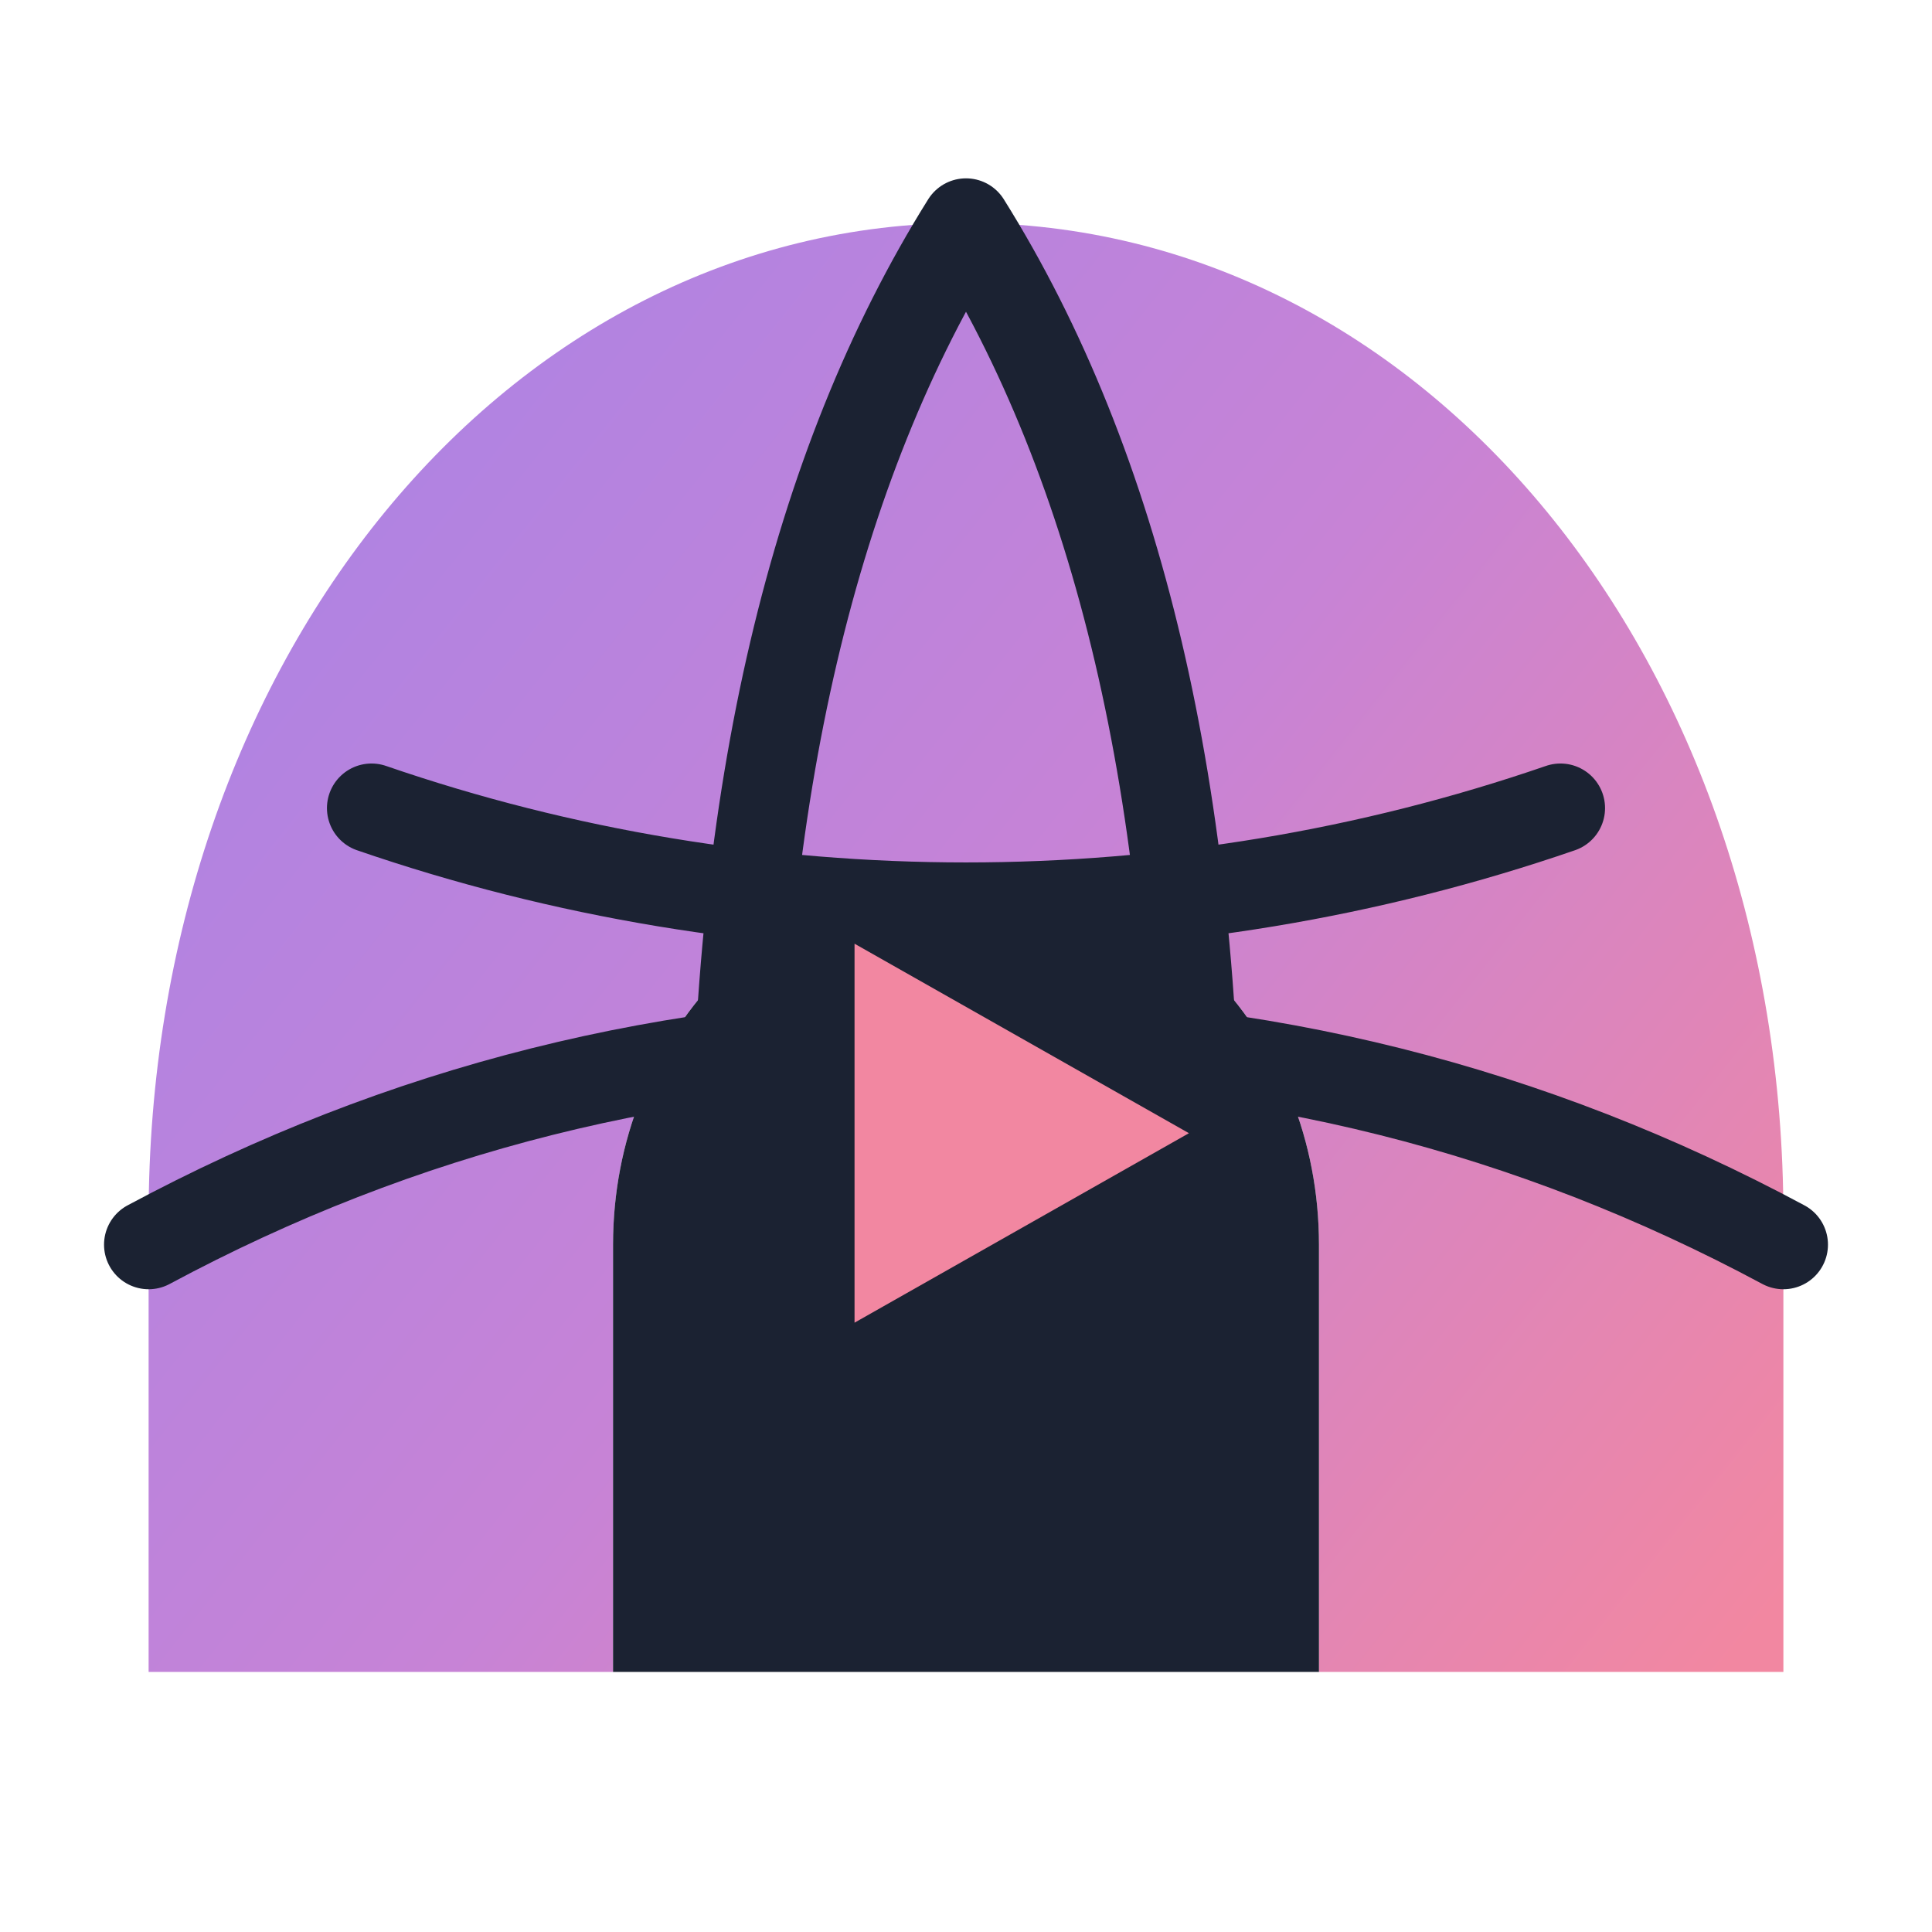
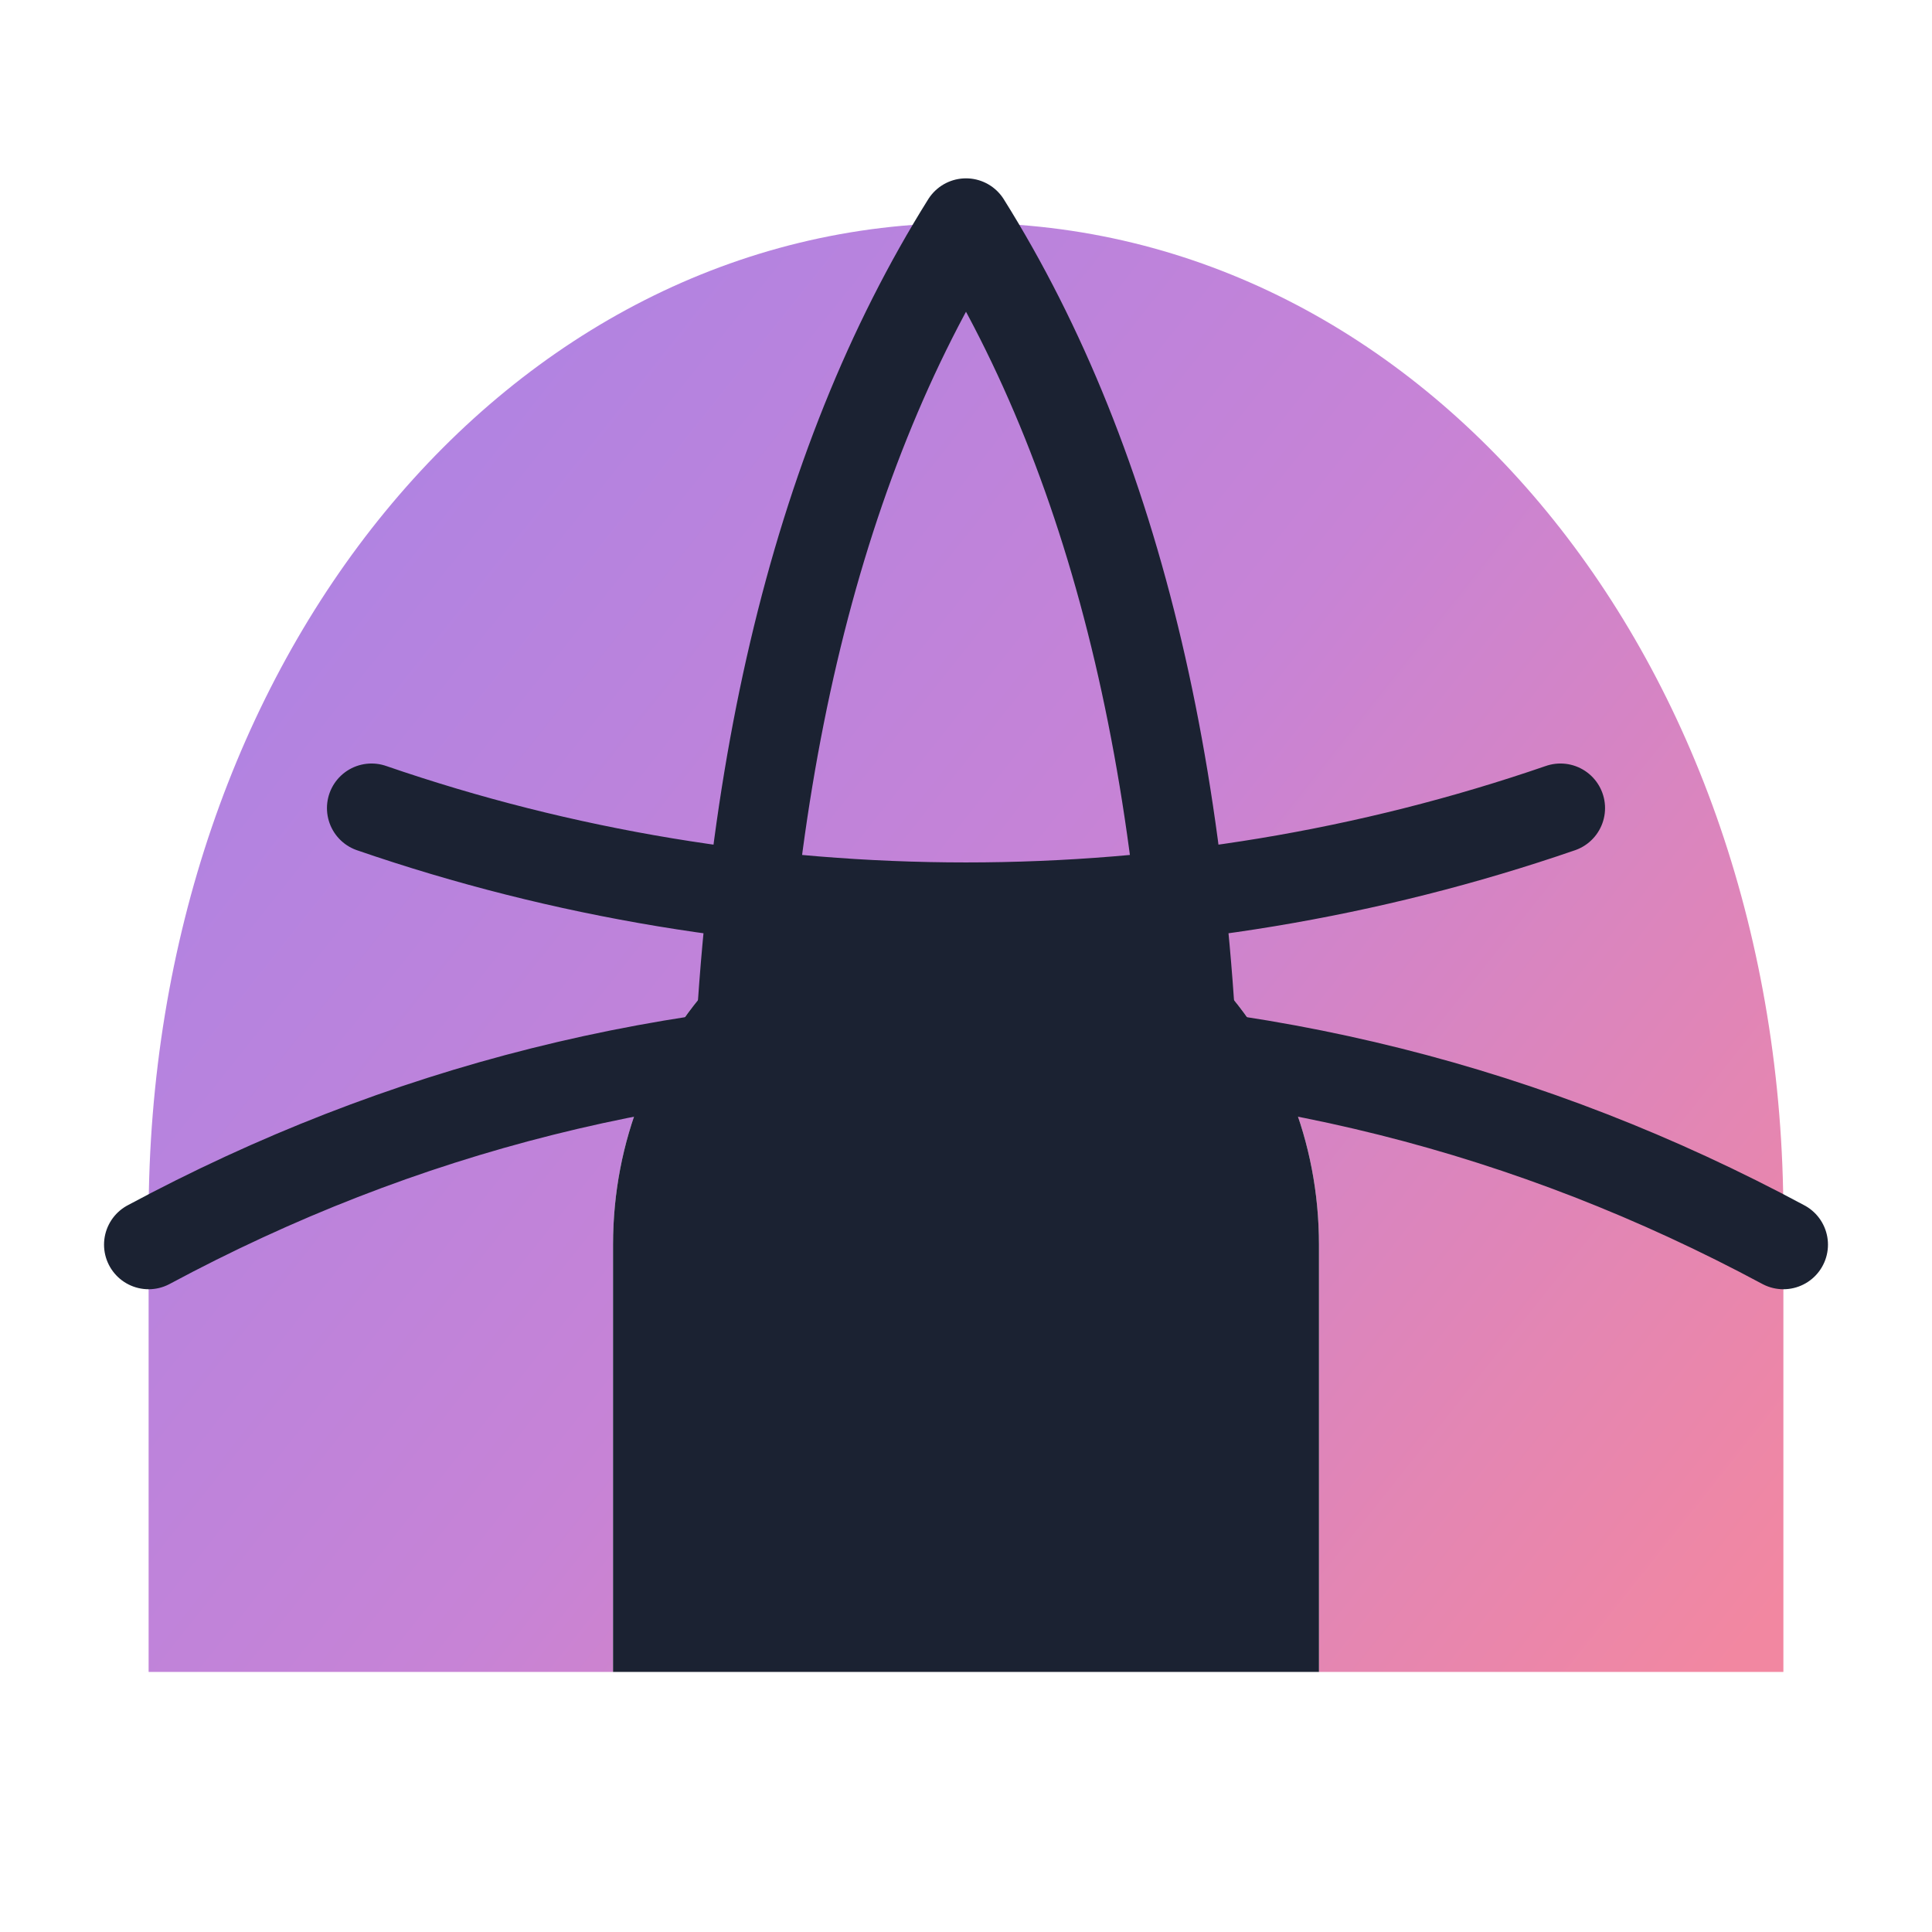
<svg xmlns="http://www.w3.org/2000/svg" viewBox="12 6 104 104" role="img" aria-label="Igloo">
  <defs>
    <linearGradient id="igloo-mark-gradient" x1="20" y1="22" x2="108" y2="92" gradientUnits="userSpaceOnUse">
      <stop offset="0" stop-color="#a883e6" />
      <stop offset="0.52" stop-color="#c783d6" />
      <stop offset="1" stop-color="#f287a1" />
    </linearGradient>
  </defs>
  <path d="M20 96V71.5C20 41.6 39.3 18 64 18s44 23.6 44 53.5V96H83V73c0-11.2-8.5-20.2-19-20.2S45 61.8 45 73v23Z" fill="url(#igloo-mark-gradient)" />
  <path d="M45 96V73c0-11.2 8.5-20.2 19-20.2S83 61.8 83 73v23Z" fill="#1b2232" />
  <path d="M20 73c13.6-7.3 28.2-11 44-11s30.4 3.7 44 11M32 49.5c20.6 7.1 43.4 7.1 64 0M64 18c-8.2 13.1-12.4 30.8-12.4 53M64 18c8.2 13.1 12.4 30.8 12.4 53" fill="none" stroke="#1b2232" stroke-width="4.8" stroke-linecap="round" />
-   <path d="M58 56.8 76 67 58 77.2Z" fill="#f287a1" />
</svg>
